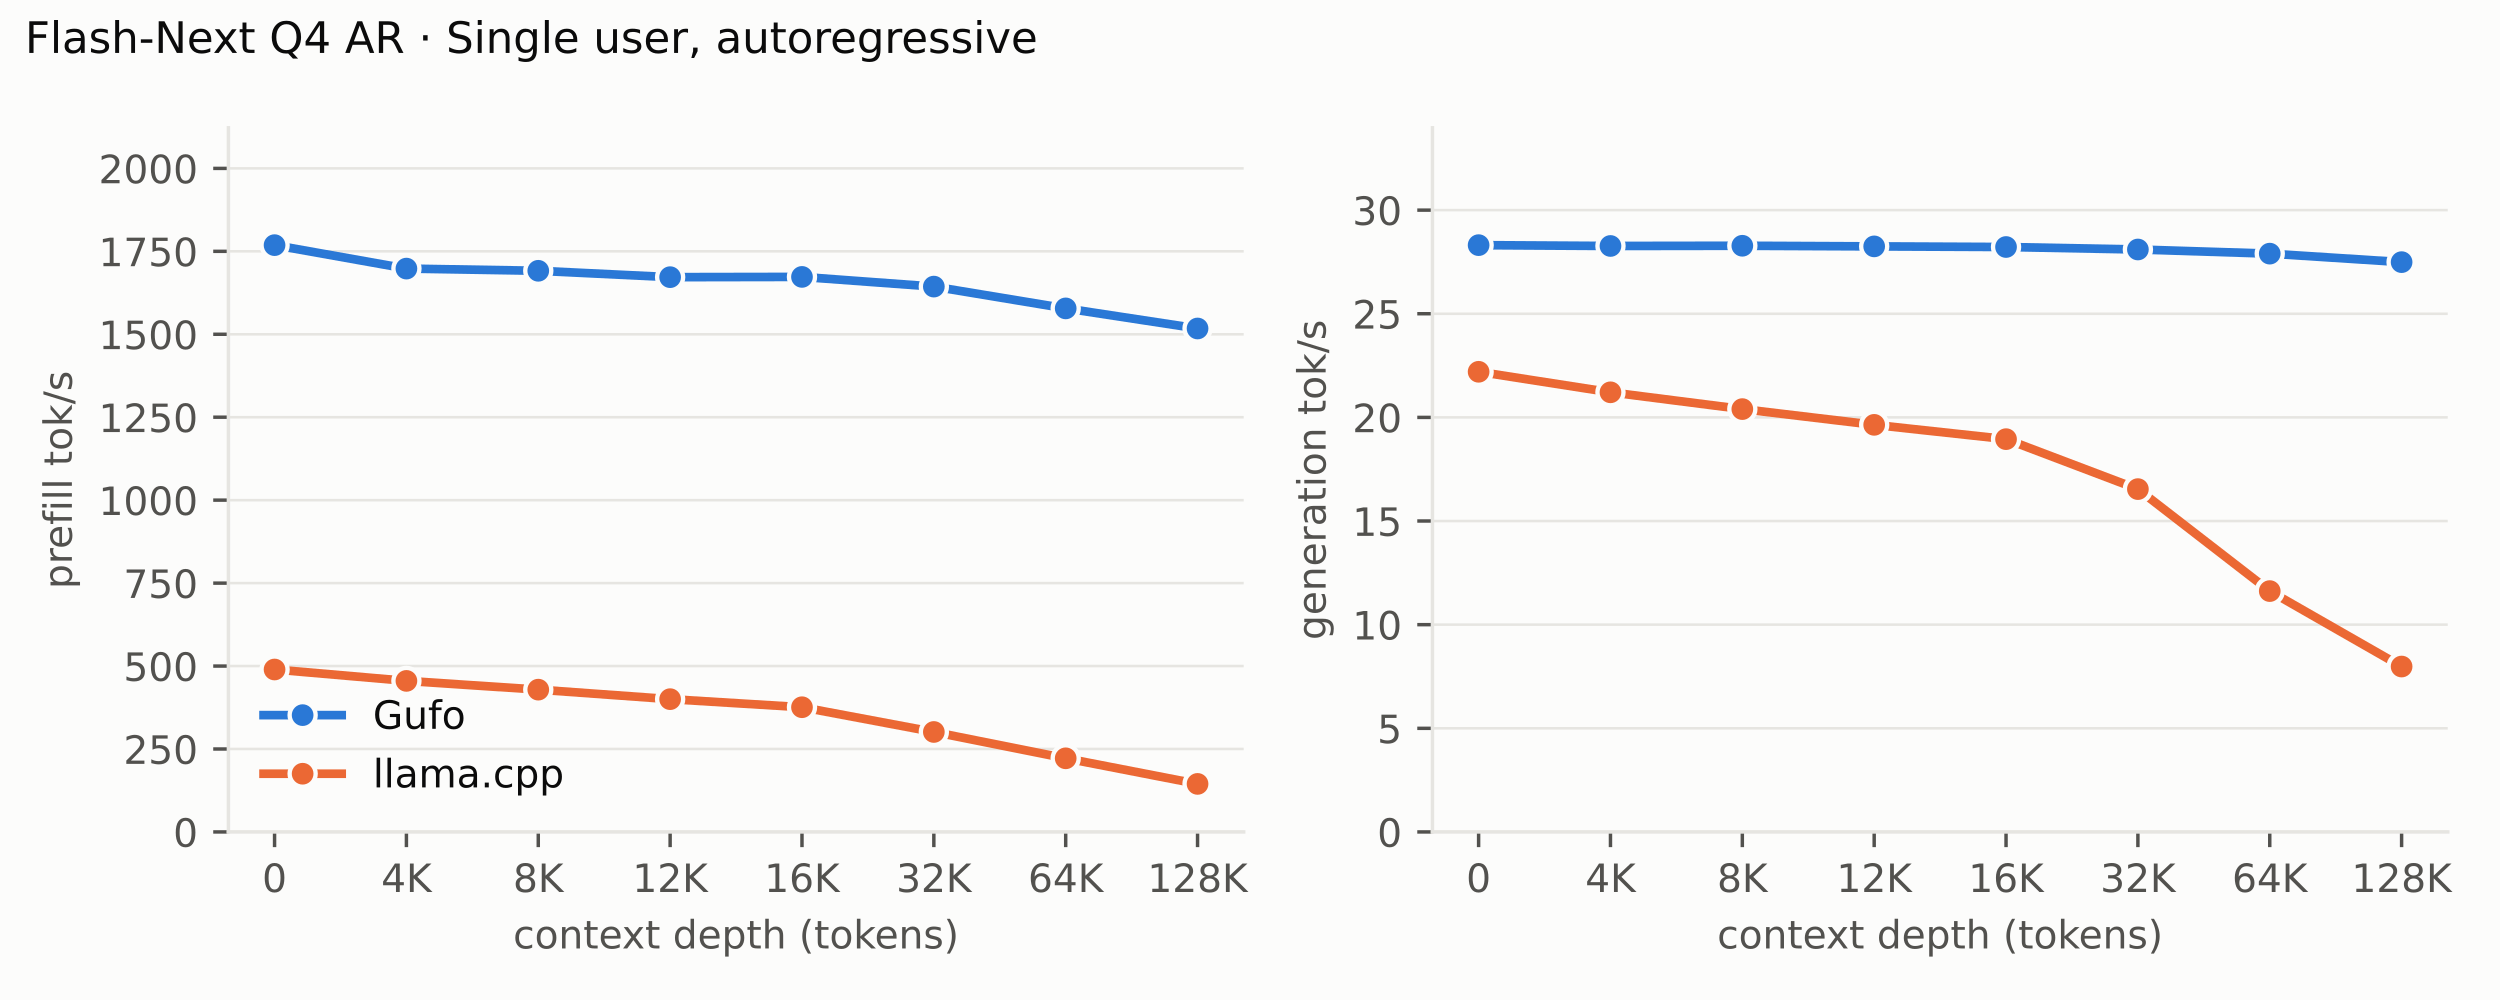
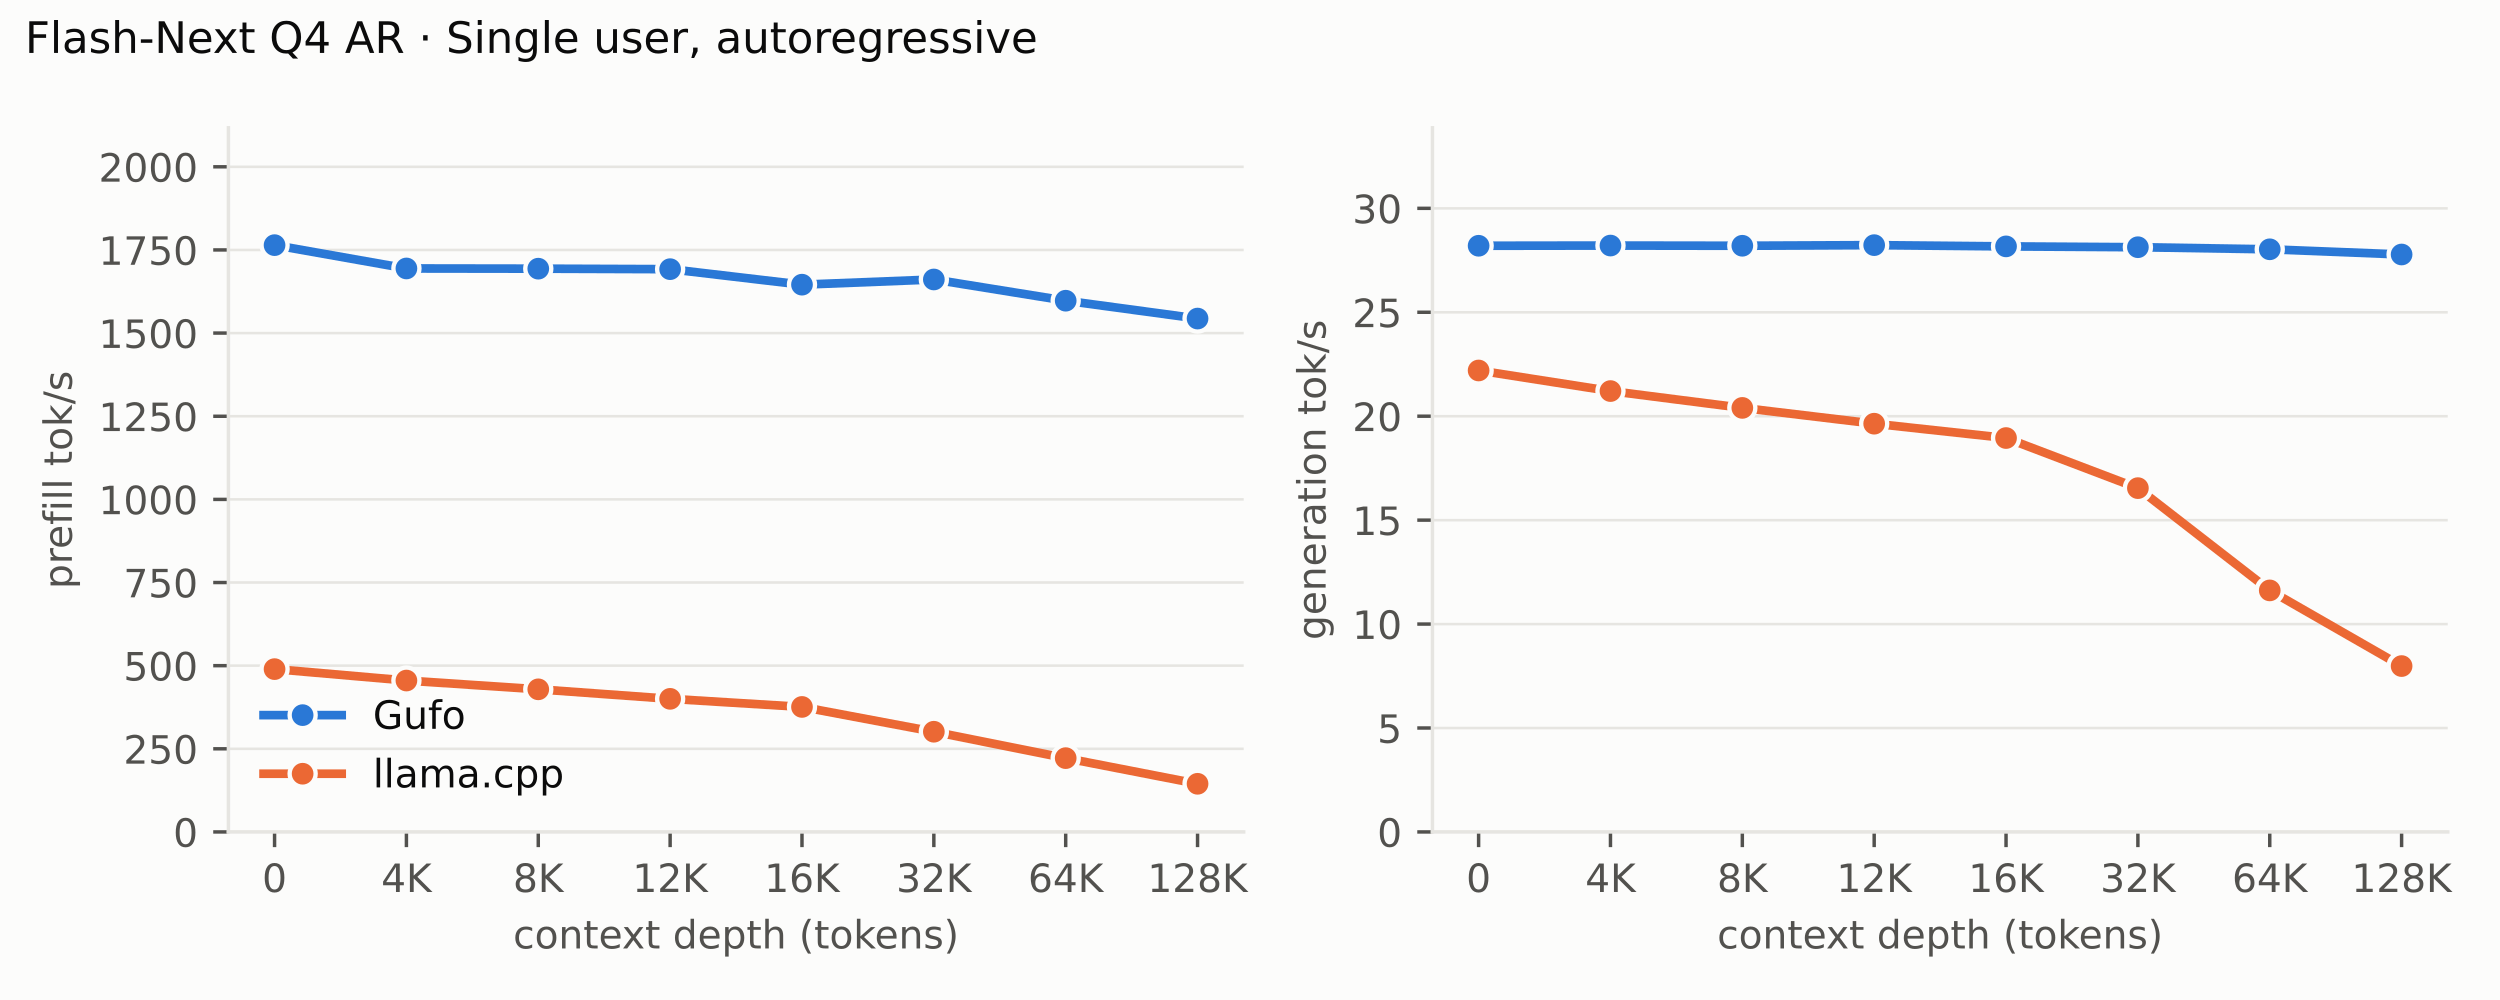
<svg xmlns="http://www.w3.org/2000/svg" xmlns:xlink="http://www.w3.org/1999/xlink" width="576pt" height="230.4pt" viewBox="0 0 576 230.4" version="1.1">
  <defs>
    <style type="text/css">*{stroke-linejoin: round; stroke-linecap: butt}</style>
  </defs>
  <g id="figure_1">
    <g id="patch_1">
      <path d="M 0 230.4 L 576 230.4 L 576 0 L 0 0 z " style="fill: #fcfcfb" />
    </g>
    <g id="axes_1">
      <g id="patch_2">
        <path d="M 52.626 191.679 L 286.549 191.679 L 286.549 29.441 L 52.626 29.441 z " style="fill: #fcfcfb" />
      </g>
      <g id="matplotlib.axis_1">
        <g id="xtick_1">
          <g id="line2d_1">
            <defs>
              <path id="m1ebf051f68" d="M 0 0 L 0 3.5 " style="stroke: #52514e; stroke-width: 0.8" />
            </defs>
            <g>
              <use xlink:href="#m1ebf051f68" x="63.259" y="191.679" style="fill: #52514e; stroke: #52514e; stroke-width: 0.8" />
            </g>
          </g>
          <g id="text_1">
            <text style="font-size: 9px; font-family: 'DejaVu Sans', 'Bitstream Vera Sans', 'Computer Modern Sans Serif', 'Lucida Grande', 'Verdana', 'Geneva', 'Lucid', 'Arial', 'Helvetica', 'Avant Garde', sans-serif; text-anchor: middle; fill: #52514e" x="63.259" y="205.517" transform="rotate(-0 63.25858 205.5172)">0</text>
          </g>
        </g>
        <g id="xtick_2">
          <g id="line2d_2">
            <g>
              <use xlink:href="#m1ebf051f68" x="93.638" y="191.679" style="fill: #52514e; stroke: #52514e; stroke-width: 0.8" />
            </g>
          </g>
          <g id="text_2">
            <text style="font-size: 9px; font-family: 'DejaVu Sans', 'Bitstream Vera Sans', 'Computer Modern Sans Serif', 'Lucida Grande', 'Verdana', 'Geneva', 'Lucid', 'Arial', 'Helvetica', 'Avant Garde', sans-serif; text-anchor: middle; fill: #52514e" x="93.638" y="205.517" transform="rotate(-0 93.63823 205.5172)">4K</text>
          </g>
        </g>
        <g id="xtick_3">
          <g id="line2d_3">
            <g>
              <use xlink:href="#m1ebf051f68" x="124.018" y="191.679" style="fill: #52514e; stroke: #52514e; stroke-width: 0.8" />
            </g>
          </g>
          <g id="text_3">
            <text style="font-size: 9px; font-family: 'DejaVu Sans', 'Bitstream Vera Sans', 'Computer Modern Sans Serif', 'Lucida Grande', 'Verdana', 'Geneva', 'Lucid', 'Arial', 'Helvetica', 'Avant Garde', sans-serif; text-anchor: middle; fill: #52514e" x="124.018" y="205.517" transform="rotate(-0 124.0179 205.5172)">8K</text>
          </g>
        </g>
        <g id="xtick_4">
          <g id="line2d_4">
            <g>
              <use xlink:href="#m1ebf051f68" x="154.398" y="191.679" style="fill: #52514e; stroke: #52514e; stroke-width: 0.8" />
            </g>
          </g>
          <g id="text_4">
            <text style="font-size: 9px; font-family: 'DejaVu Sans', 'Bitstream Vera Sans', 'Computer Modern Sans Serif', 'Lucida Grande', 'Verdana', 'Geneva', 'Lucid', 'Arial', 'Helvetica', 'Avant Garde', sans-serif; text-anchor: middle; fill: #52514e" x="154.398" y="205.517" transform="rotate(-0 154.3975 205.5172)">12K</text>
          </g>
        </g>
        <g id="xtick_5">
          <g id="line2d_5">
            <g>
              <use xlink:href="#m1ebf051f68" x="184.777" y="191.679" style="fill: #52514e; stroke: #52514e; stroke-width: 0.8" />
            </g>
          </g>
          <g id="text_5">
            <text style="font-size: 9px; font-family: 'DejaVu Sans', 'Bitstream Vera Sans', 'Computer Modern Sans Serif', 'Lucida Grande', 'Verdana', 'Geneva', 'Lucid', 'Arial', 'Helvetica', 'Avant Garde', sans-serif; text-anchor: middle; fill: #52514e" x="184.777" y="205.517" transform="rotate(-0 184.7772 205.5172)">16K</text>
          </g>
        </g>
        <g id="xtick_6">
          <g id="line2d_6">
            <g>
              <use xlink:href="#m1ebf051f68" x="215.157" y="191.679" style="fill: #52514e; stroke: #52514e; stroke-width: 0.8" />
            </g>
          </g>
          <g id="text_6">
            <text style="font-size: 9px; font-family: 'DejaVu Sans', 'Bitstream Vera Sans', 'Computer Modern Sans Serif', 'Lucida Grande', 'Verdana', 'Geneva', 'Lucid', 'Arial', 'Helvetica', 'Avant Garde', sans-serif; text-anchor: middle; fill: #52514e" x="215.157" y="205.517" transform="rotate(-0 215.1568 205.5172)">32K</text>
          </g>
        </g>
        <g id="xtick_7">
          <g id="line2d_7">
            <g>
              <use xlink:href="#m1ebf051f68" x="245.536" y="191.679" style="fill: #52514e; stroke: #52514e; stroke-width: 0.8" />
            </g>
          </g>
          <g id="text_7">
            <text style="font-size: 9px; font-family: 'DejaVu Sans', 'Bitstream Vera Sans', 'Computer Modern Sans Serif', 'Lucida Grande', 'Verdana', 'Geneva', 'Lucid', 'Arial', 'Helvetica', 'Avant Garde', sans-serif; text-anchor: middle; fill: #52514e" x="245.536" y="205.517" transform="rotate(-0 245.5365 205.5172)">64K</text>
          </g>
        </g>
        <g id="xtick_8">
          <g id="line2d_8">
            <g>
              <use xlink:href="#m1ebf051f68" x="275.916" y="191.679" style="fill: #52514e; stroke: #52514e; stroke-width: 0.8" />
            </g>
          </g>
          <g id="text_8">
            <text style="font-size: 9px; font-family: 'DejaVu Sans', 'Bitstream Vera Sans', 'Computer Modern Sans Serif', 'Lucida Grande', 'Verdana', 'Geneva', 'Lucid', 'Arial', 'Helvetica', 'Avant Garde', sans-serif; text-anchor: middle; fill: #52514e" x="275.916" y="205.517" transform="rotate(-0 275.9161 205.5172)">128K</text>
          </g>
        </g>
        <g id="text_9">
          <text style="font-size: 9px; font-family: 'DejaVu Sans', 'Bitstream Vera Sans', 'Computer Modern Sans Serif', 'Lucida Grande', 'Verdana', 'Geneva', 'Lucid', 'Arial', 'Helvetica', 'Avant Garde', sans-serif; text-anchor: middle; fill: #52514e" x="169.587" y="218.518" transform="rotate(-0 169.5874 218.5179)">context depth (tokens)</text>
        </g>
      </g>
      <g id="matplotlib.axis_2">
        <g id="ytick_1">
          <g id="line2d_9">
            <path d="M 52.626 191.679 L 286.549 191.679 " clip-path="url(#p1245cb9a4b)" style="fill: none; stroke: #e6e5e1; stroke-width: 0.6; stroke-linecap: square" />
          </g>
          <g id="line2d_10">
            <defs>
              <path id="m680e5b1e24" d="M 0 0 L -3.5 0 " style="stroke: #52514e; stroke-width: 0.8" />
            </defs>
            <g>
              <use xlink:href="#m680e5b1e24" x="52.626" y="191.679" style="fill: #52514e; stroke: #52514e; stroke-width: 0.8" />
            </g>
          </g>
          <g id="text_10">
            <text style="font-size: 9px; font-family: 'DejaVu Sans', 'Bitstream Vera Sans', 'Computer Modern Sans Serif', 'Lucida Grande', 'Verdana', 'Geneva', 'Lucid', 'Arial', 'Helvetica', 'Avant Garde', sans-serif; text-anchor: end; fill: #52514e" x="45.626" y="195.098" transform="rotate(-0 45.6257 195.0982)">0</text>
          </g>
        </g>
        <g id="ytick_2">
          <g id="line2d_11">
-             <path d="M 52.626 172.569 L 286.549 172.569 " clip-path="url(#p1245cb9a4b)" style="fill: none; stroke: #e6e5e1; stroke-width: 0.6; stroke-linecap: square" />
+             <path d="M 52.626 172.524 L 286.549 172.524 " clip-path="url(#p1245cb9a4b)" style="fill: none; stroke: #e6e5e1; stroke-width: 0.6; stroke-linecap: square" />
          </g>
          <g id="line2d_12">
            <g>
-               <use xlink:href="#m680e5b1e24" x="52.626" y="172.569" style="fill: #52514e; stroke: #52514e; stroke-width: 0.8" />
+               <use xlink:href="#m680e5b1e24" x="52.626" y="172.524" style="fill: #52514e; stroke: #52514e; stroke-width: 0.8" />
            </g>
          </g>
          <g id="text_11">
-             <text style="font-size: 9px; font-family: 'DejaVu Sans', 'Bitstream Vera Sans', 'Computer Modern Sans Serif', 'Lucida Grande', 'Verdana', 'Geneva', 'Lucid', 'Arial', 'Helvetica', 'Avant Garde', sans-serif; text-anchor: end; fill: #52514e" x="45.626" y="175.988" transform="rotate(-0 45.6257 175.9879)">250</text>
+             <text style="font-size: 9px; font-family: 'DejaVu Sans', 'Bitstream Vera Sans', 'Computer Modern Sans Serif', 'Lucida Grande', 'Verdana', 'Geneva', 'Lucid', 'Arial', 'Helvetica', 'Avant Garde', sans-serif; text-anchor: end; fill: #52514e" x="45.626" y="175.943" transform="rotate(-0 45.6257 175.9426)">250</text>
          </g>
        </g>
        <g id="ytick_3">
          <g id="line2d_13">
-             <path d="M 52.626 153.459 L 286.549 153.459 " clip-path="url(#p1245cb9a4b)" style="fill: none; stroke: #e6e5e1; stroke-width: 0.6; stroke-linecap: square" />
+             <path d="M 52.626 153.368 L 286.549 153.368 " clip-path="url(#p1245cb9a4b)" style="fill: none; stroke: #e6e5e1; stroke-width: 0.6; stroke-linecap: square" />
          </g>
          <g id="line2d_14">
            <g>
-               <use xlink:href="#m680e5b1e24" x="52.626" y="153.459" style="fill: #52514e; stroke: #52514e; stroke-width: 0.8" />
+               <use xlink:href="#m680e5b1e24" x="52.626" y="153.368" style="fill: #52514e; stroke: #52514e; stroke-width: 0.8" />
            </g>
          </g>
          <g id="text_12">
-             <text style="font-size: 9px; font-family: 'DejaVu Sans', 'Bitstream Vera Sans', 'Computer Modern Sans Serif', 'Lucida Grande', 'Verdana', 'Geneva', 'Lucid', 'Arial', 'Helvetica', 'Avant Garde', sans-serif; text-anchor: end; fill: #52514e" x="45.626" y="156.878" transform="rotate(-0 45.6257 156.8776)">500</text>
+             <text style="font-size: 9px; font-family: 'DejaVu Sans', 'Bitstream Vera Sans', 'Computer Modern Sans Serif', 'Lucida Grande', 'Verdana', 'Geneva', 'Lucid', 'Arial', 'Helvetica', 'Avant Garde', sans-serif; text-anchor: end; fill: #52514e" x="45.626" y="156.787" transform="rotate(-0 45.6257 156.787)">500</text>
          </g>
        </g>
        <g id="ytick_4">
          <g id="line2d_15">
-             <path d="M 52.626 134.348 L 286.549 134.348 " clip-path="url(#p1245cb9a4b)" style="fill: none; stroke: #e6e5e1; stroke-width: 0.6; stroke-linecap: square" />
+             <path d="M 52.626 134.212 L 286.549 134.212 " clip-path="url(#p1245cb9a4b)" style="fill: none; stroke: #e6e5e1; stroke-width: 0.6; stroke-linecap: square" />
          </g>
          <g id="line2d_16">
            <g>
-               <use xlink:href="#m680e5b1e24" x="52.626" y="134.348" style="fill: #52514e; stroke: #52514e; stroke-width: 0.8" />
+               <use xlink:href="#m680e5b1e24" x="52.626" y="134.212" style="fill: #52514e; stroke: #52514e; stroke-width: 0.8" />
            </g>
          </g>
          <g id="text_13">
-             <text style="font-size: 9px; font-family: 'DejaVu Sans', 'Bitstream Vera Sans', 'Computer Modern Sans Serif', 'Lucida Grande', 'Verdana', 'Geneva', 'Lucid', 'Arial', 'Helvetica', 'Avant Garde', sans-serif; text-anchor: end; fill: #52514e" x="45.626" y="137.767" transform="rotate(-0 45.6257 137.7672)">750</text>
+             <text style="font-size: 9px; font-family: 'DejaVu Sans', 'Bitstream Vera Sans', 'Computer Modern Sans Serif', 'Lucida Grande', 'Verdana', 'Geneva', 'Lucid', 'Arial', 'Helvetica', 'Avant Garde', sans-serif; text-anchor: end; fill: #52514e" x="45.626" y="137.631" transform="rotate(-0 45.6257 137.6314)">750</text>
          </g>
        </g>
        <g id="ytick_5">
          <g id="line2d_17">
-             <path d="M 52.626 115.238 L 286.549 115.238 " clip-path="url(#p1245cb9a4b)" style="fill: none; stroke: #e6e5e1; stroke-width: 0.6; stroke-linecap: square" />
+             <path d="M 52.626 115.057 L 286.549 115.057 " clip-path="url(#p1245cb9a4b)" style="fill: none; stroke: #e6e5e1; stroke-width: 0.6; stroke-linecap: square" />
          </g>
          <g id="line2d_18">
            <g>
-               <use xlink:href="#m680e5b1e24" x="52.626" y="115.238" style="fill: #52514e; stroke: #52514e; stroke-width: 0.8" />
+               <use xlink:href="#m680e5b1e24" x="52.626" y="115.057" style="fill: #52514e; stroke: #52514e; stroke-width: 0.8" />
            </g>
          </g>
          <g id="text_14">
-             <text style="font-size: 9px; font-family: 'DejaVu Sans', 'Bitstream Vera Sans', 'Computer Modern Sans Serif', 'Lucida Grande', 'Verdana', 'Geneva', 'Lucid', 'Arial', 'Helvetica', 'Avant Garde', sans-serif; text-anchor: end; fill: #52514e" x="45.626" y="118.657" transform="rotate(-0 45.6257 118.6569)">1000</text>
+             <text style="font-size: 9px; font-family: 'DejaVu Sans', 'Bitstream Vera Sans', 'Computer Modern Sans Serif', 'Lucida Grande', 'Verdana', 'Geneva', 'Lucid', 'Arial', 'Helvetica', 'Avant Garde', sans-serif; text-anchor: end; fill: #52514e" x="45.626" y="118.476" transform="rotate(-0 45.6257 118.4758)">1000</text>
          </g>
        </g>
        <g id="ytick_6">
          <g id="line2d_19">
-             <path d="M 52.626 96.128 L 286.549 96.128 " clip-path="url(#p1245cb9a4b)" style="fill: none; stroke: #e6e5e1; stroke-width: 0.6; stroke-linecap: square" />
+             <path d="M 52.626 95.901 L 286.549 95.901 " clip-path="url(#p1245cb9a4b)" style="fill: none; stroke: #e6e5e1; stroke-width: 0.6; stroke-linecap: square" />
          </g>
          <g id="line2d_20">
            <g>
-               <use xlink:href="#m680e5b1e24" x="52.626" y="96.128" style="fill: #52514e; stroke: #52514e; stroke-width: 0.8" />
+               <use xlink:href="#m680e5b1e24" x="52.626" y="95.901" style="fill: #52514e; stroke: #52514e; stroke-width: 0.8" />
            </g>
          </g>
          <g id="text_15">
-             <text style="font-size: 9px; font-family: 'DejaVu Sans', 'Bitstream Vera Sans', 'Computer Modern Sans Serif', 'Lucida Grande', 'Verdana', 'Geneva', 'Lucid', 'Arial', 'Helvetica', 'Avant Garde', sans-serif; text-anchor: end; fill: #52514e" x="45.626" y="99.547" transform="rotate(-0 45.6257 99.54655)">1250</text>
+             <text style="font-size: 9px; font-family: 'DejaVu Sans', 'Bitstream Vera Sans', 'Computer Modern Sans Serif', 'Lucida Grande', 'Verdana', 'Geneva', 'Lucid', 'Arial', 'Helvetica', 'Avant Garde', sans-serif; text-anchor: end; fill: #52514e" x="45.626" y="99.32" transform="rotate(-0 45.6257 99.32019)">1250</text>
          </g>
        </g>
        <g id="ytick_7">
          <g id="line2d_21">
-             <path d="M 52.626 77.017 L 286.549 77.017 " clip-path="url(#p1245cb9a4b)" style="fill: none; stroke: #e6e5e1; stroke-width: 0.6; stroke-linecap: square" />
+             <path d="M 52.626 76.746 L 286.549 76.746 " clip-path="url(#p1245cb9a4b)" style="fill: none; stroke: #e6e5e1; stroke-width: 0.6; stroke-linecap: square" />
          </g>
          <g id="line2d_22">
            <g>
-               <use xlink:href="#m680e5b1e24" x="52.626" y="77.017" style="fill: #52514e; stroke: #52514e; stroke-width: 0.8" />
+               <use xlink:href="#m680e5b1e24" x="52.626" y="76.746" style="fill: #52514e; stroke: #52514e; stroke-width: 0.8" />
            </g>
          </g>
          <g id="text_16">
-             <text style="font-size: 9px; font-family: 'DejaVu Sans', 'Bitstream Vera Sans', 'Computer Modern Sans Serif', 'Lucida Grande', 'Verdana', 'Geneva', 'Lucid', 'Arial', 'Helvetica', 'Avant Garde', sans-serif; text-anchor: end; fill: #52514e" x="45.626" y="80.436" transform="rotate(-0 45.6257 80.43621)">1500</text>
+             <text style="font-size: 9px; font-family: 'DejaVu Sans', 'Bitstream Vera Sans', 'Computer Modern Sans Serif', 'Lucida Grande', 'Verdana', 'Geneva', 'Lucid', 'Arial', 'Helvetica', 'Avant Garde', sans-serif; text-anchor: end; fill: #52514e" x="45.626" y="80.165" transform="rotate(-0 45.6257 80.16458)">1500</text>
          </g>
        </g>
        <g id="ytick_8">
          <g id="line2d_23">
-             <path d="M 52.626 57.907 L 286.549 57.907 " clip-path="url(#p1245cb9a4b)" style="fill: none; stroke: #e6e5e1; stroke-width: 0.6; stroke-linecap: square" />
+             <path d="M 52.626 57.59 L 286.549 57.59 " clip-path="url(#p1245cb9a4b)" style="fill: none; stroke: #e6e5e1; stroke-width: 0.6; stroke-linecap: square" />
          </g>
          <g id="line2d_24">
            <g>
-               <use xlink:href="#m680e5b1e24" x="52.626" y="57.907" style="fill: #52514e; stroke: #52514e; stroke-width: 0.8" />
+               <use xlink:href="#m680e5b1e24" x="52.626" y="57.59" style="fill: #52514e; stroke: #52514e; stroke-width: 0.8" />
            </g>
          </g>
          <g id="text_17">
-             <text style="font-size: 9px; font-family: 'DejaVu Sans', 'Bitstream Vera Sans', 'Computer Modern Sans Serif', 'Lucida Grande', 'Verdana', 'Geneva', 'Lucid', 'Arial', 'Helvetica', 'Avant Garde', sans-serif; text-anchor: end; fill: #52514e" x="45.626" y="61.326" transform="rotate(-0 45.6257 61.32588)">1750</text>
+             <text style="font-size: 9px; font-family: 'DejaVu Sans', 'Bitstream Vera Sans', 'Computer Modern Sans Serif', 'Lucida Grande', 'Verdana', 'Geneva', 'Lucid', 'Arial', 'Helvetica', 'Avant Garde', sans-serif; text-anchor: end; fill: #52514e" x="45.626" y="61.009" transform="rotate(-0 45.6257 61.00897)">1750</text>
          </g>
        </g>
        <g id="ytick_9">
          <g id="line2d_25">
-             <path d="M 52.626 38.797 L 286.549 38.797 " clip-path="url(#p1245cb9a4b)" style="fill: none; stroke: #e6e5e1; stroke-width: 0.6; stroke-linecap: square" />
+             <path d="M 52.626 38.434 L 286.549 38.434 " clip-path="url(#p1245cb9a4b)" style="fill: none; stroke: #e6e5e1; stroke-width: 0.6; stroke-linecap: square" />
          </g>
          <g id="line2d_26">
            <g>
-               <use xlink:href="#m680e5b1e24" x="52.626" y="38.797" style="fill: #52514e; stroke: #52514e; stroke-width: 0.8" />
+               <use xlink:href="#m680e5b1e24" x="52.626" y="38.434" style="fill: #52514e; stroke: #52514e; stroke-width: 0.8" />
            </g>
          </g>
          <g id="text_18">
-             <text style="font-size: 9px; font-family: 'DejaVu Sans', 'Bitstream Vera Sans', 'Computer Modern Sans Serif', 'Lucida Grande', 'Verdana', 'Geneva', 'Lucid', 'Arial', 'Helvetica', 'Avant Garde', sans-serif; text-anchor: end; fill: #52514e" x="45.626" y="42.216" transform="rotate(-0 45.6257 42.21554)">2000</text>
+             <text style="font-size: 9px; font-family: 'DejaVu Sans', 'Bitstream Vera Sans', 'Computer Modern Sans Serif', 'Lucida Grande', 'Verdana', 'Geneva', 'Lucid', 'Arial', 'Helvetica', 'Avant Garde', sans-serif; text-anchor: end; fill: #52514e" x="45.626" y="41.853" transform="rotate(-0 45.6257 41.85336)">2000</text>
          </g>
        </g>
        <g id="text_19">
          <text style="font-size: 9px; font-family: 'DejaVu Sans', 'Bitstream Vera Sans', 'Computer Modern Sans Serif', 'Lucida Grande', 'Verdana', 'Geneva', 'Lucid', 'Arial', 'Helvetica', 'Avant Garde', sans-serif; text-anchor: middle; fill: #52514e" x="16.559" y="110.56" transform="rotate(-90 16.55859 110.56)">prefill tok/s</text>
        </g>
      </g>
      <g id="line2d_27">
-         <path d="M 63.259 56.481 L 93.638 61.885 L 124.018 62.39 L 154.398 63.859 L 184.777 63.799 L 215.157 66.032 L 245.536 71.056 L 275.916 75.684 " clip-path="url(#p1245cb9a4b)" style="fill: none; stroke: #2a78d6; stroke-width: 2; stroke-linecap: square" />
+         <path d="M 63.259 56.481 L 93.638 61.853 L 124.018 61.903 L 154.398 62.016 L 184.777 65.589 L 215.157 64.391 L 245.536 69.283 L 275.916 73.397 " clip-path="url(#p1245cb9a4b)" style="fill: none; stroke: #2a78d6; stroke-width: 2; stroke-linecap: square" />
        <defs>
          <path id="m91930ba968" d="M 0 3 C 0.796 3 1.559 2.684 2.121 2.121 C 2.684 1.559 3 0.796 3 0 C 3 -0.796 2.684 -1.559 2.121 -2.121 C 1.559 -2.684 0.796 -3 0 -3 C -0.796 -3 -1.559 -2.684 -2.121 -2.121 C -2.684 -1.559 -3 -0.796 -3 0 C -3 0.796 -2.684 1.559 -2.121 2.121 C -1.559 2.684 -0.796 3 0 3 z " style="stroke: #fcfcfb" />
        </defs>
        <g clip-path="url(#p1245cb9a4b)">
          <use xlink:href="#m91930ba968" x="63.259" y="56.481" style="fill: #2a78d6; stroke: #fcfcfb" />
-           <use xlink:href="#m91930ba968" x="93.638" y="61.885" style="fill: #2a78d6; stroke: #fcfcfb" />
-           <use xlink:href="#m91930ba968" x="124.018" y="62.39" style="fill: #2a78d6; stroke: #fcfcfb" />
-           <use xlink:href="#m91930ba968" x="154.398" y="63.859" style="fill: #2a78d6; stroke: #fcfcfb" />
-           <use xlink:href="#m91930ba968" x="184.777" y="63.799" style="fill: #2a78d6; stroke: #fcfcfb" />
-           <use xlink:href="#m91930ba968" x="215.157" y="66.032" style="fill: #2a78d6; stroke: #fcfcfb" />
-           <use xlink:href="#m91930ba968" x="245.536" y="71.056" style="fill: #2a78d6; stroke: #fcfcfb" />
-           <use xlink:href="#m91930ba968" x="275.916" y="75.684" style="fill: #2a78d6; stroke: #fcfcfb" />
+           <use xlink:href="#m91930ba968" x="93.638" y="61.853" style="fill: #2a78d6; stroke: #fcfcfb" />
+           <use xlink:href="#m91930ba968" x="124.018" y="61.903" style="fill: #2a78d6; stroke: #fcfcfb" />
+           <use xlink:href="#m91930ba968" x="154.398" y="62.016" style="fill: #2a78d6; stroke: #fcfcfb" />
+           <use xlink:href="#m91930ba968" x="184.777" y="65.589" style="fill: #2a78d6; stroke: #fcfcfb" />
+           <use xlink:href="#m91930ba968" x="215.157" y="64.391" style="fill: #2a78d6; stroke: #fcfcfb" />
+           <use xlink:href="#m91930ba968" x="245.536" y="69.283" style="fill: #2a78d6; stroke: #fcfcfb" />
+           <use xlink:href="#m91930ba968" x="275.916" y="73.397" style="fill: #2a78d6; stroke: #fcfcfb" />
        </g>
      </g>
      <g id="line2d_28">
-         <path d="M 63.259 154.254 L 93.638 156.88 L 124.018 158.897 L 154.398 161.087 L 184.777 162.946 L 215.157 168.647 L 245.536 174.714 L 275.916 180.612 " clip-path="url(#p1245cb9a4b)" style="fill: none; stroke: #eb6834; stroke-width: 2; stroke-linecap: square" />
+         <path d="M 63.259 154.166 L 93.638 156.798 L 124.018 158.82 L 154.398 161.014 L 184.777 162.878 L 215.157 168.592 L 245.536 174.674 L 275.916 180.586 " clip-path="url(#p1245cb9a4b)" style="fill: none; stroke: #eb6834; stroke-width: 2; stroke-linecap: square" />
        <defs>
          <path id="ma0614988b8" d="M 0 3 C 0.796 3 1.559 2.684 2.121 2.121 C 2.684 1.559 3 0.796 3 0 C 3 -0.796 2.684 -1.559 2.121 -2.121 C 1.559 -2.684 0.796 -3 0 -3 C -0.796 -3 -1.559 -2.684 -2.121 -2.121 C -2.684 -1.559 -3 -0.796 -3 0 C -3 0.796 -2.684 1.559 -2.121 2.121 C -1.559 2.684 -0.796 3 0 3 z " style="stroke: #fcfcfb" />
        </defs>
        <g clip-path="url(#p1245cb9a4b)">
-           <use xlink:href="#ma0614988b8" x="63.259" y="154.254" style="fill: #eb6834; stroke: #fcfcfb" />
-           <use xlink:href="#ma0614988b8" x="93.638" y="156.88" style="fill: #eb6834; stroke: #fcfcfb" />
-           <use xlink:href="#ma0614988b8" x="124.018" y="158.897" style="fill: #eb6834; stroke: #fcfcfb" />
-           <use xlink:href="#ma0614988b8" x="154.398" y="161.087" style="fill: #eb6834; stroke: #fcfcfb" />
-           <use xlink:href="#ma0614988b8" x="184.777" y="162.946" style="fill: #eb6834; stroke: #fcfcfb" />
-           <use xlink:href="#ma0614988b8" x="215.157" y="168.647" style="fill: #eb6834; stroke: #fcfcfb" />
-           <use xlink:href="#ma0614988b8" x="245.536" y="174.714" style="fill: #eb6834; stroke: #fcfcfb" />
-           <use xlink:href="#ma0614988b8" x="275.916" y="180.612" style="fill: #eb6834; stroke: #fcfcfb" />
+           <use xlink:href="#ma0614988b8" x="63.259" y="154.166" style="fill: #eb6834; stroke: #fcfcfb" />
+           <use xlink:href="#ma0614988b8" x="93.638" y="156.798" style="fill: #eb6834; stroke: #fcfcfb" />
+           <use xlink:href="#ma0614988b8" x="124.018" y="158.82" style="fill: #eb6834; stroke: #fcfcfb" />
+           <use xlink:href="#ma0614988b8" x="154.398" y="161.014" style="fill: #eb6834; stroke: #fcfcfb" />
+           <use xlink:href="#ma0614988b8" x="184.777" y="162.878" style="fill: #eb6834; stroke: #fcfcfb" />
+           <use xlink:href="#ma0614988b8" x="215.157" y="168.592" style="fill: #eb6834; stroke: #fcfcfb" />
+           <use xlink:href="#ma0614988b8" x="245.536" y="174.674" style="fill: #eb6834; stroke: #fcfcfb" />
+           <use xlink:href="#ma0614988b8" x="275.916" y="180.586" style="fill: #eb6834; stroke: #fcfcfb" />
        </g>
      </g>
      <g id="patch_3">
        <path d="M 52.626 191.679 L 52.626 29.441 " style="fill: none; stroke: #e6e5e1; stroke-width: 0.8; stroke-linejoin: miter; stroke-linecap: square" />
      </g>
      <g id="patch_4">
        <path d="M 52.626 191.679 L 286.549 191.679 " style="fill: none; stroke: #e6e5e1; stroke-width: 0.8; stroke-linejoin: miter; stroke-linecap: square" />
      </g>
      <g id="legend_1">
        <g id="line2d_29">
          <path d="M 60.726 164.766 L 69.726 164.766 L 78.726 164.766 " style="fill: none; stroke: #2a78d6; stroke-width: 2; stroke-linecap: square" />
          <g>
            <use xlink:href="#m91930ba968" x="69.726" y="164.766" style="fill: #2a78d6; stroke: #fcfcfb" />
          </g>
        </g>
        <g id="text_20">
          <text style="font-size: 9px; font-family: 'DejaVu Sans', 'Bitstream Vera Sans', 'Computer Modern Sans Serif', 'Lucida Grande', 'Verdana', 'Geneva', 'Lucid', 'Arial', 'Helvetica', 'Avant Garde', sans-serif; text-anchor: start; fill: #0b0b0b" x="85.926" y="167.916" transform="rotate(-0 85.9257 167.9165)">Gufo</text>
        </g>
        <g id="line2d_30">
          <path d="M 60.726 178.267 L 69.726 178.267 L 78.726 178.267 " style="fill: none; stroke: #eb6834; stroke-width: 2; stroke-linecap: square" />
          <g>
            <use xlink:href="#ma0614988b8" x="69.726" y="178.267" style="fill: #eb6834; stroke: #fcfcfb" />
          </g>
        </g>
        <g id="text_21">
          <text style="font-size: 9px; font-family: 'DejaVu Sans', 'Bitstream Vera Sans', 'Computer Modern Sans Serif', 'Lucida Grande', 'Verdana', 'Geneva', 'Lucid', 'Arial', 'Helvetica', 'Avant Garde', sans-serif; text-anchor: start; fill: #0b0b0b" x="85.926" y="181.417" transform="rotate(-0 85.9257 181.4172)">llama.cpp</text>
        </g>
      </g>
    </g>
    <g id="axes_2">
      <g id="patch_5">
        <path d="M 330.039 191.679 L 563.963 191.679 L 563.963 29.441 L 330.039 29.441 z " style="fill: #fcfcfb" />
      </g>
      <g id="matplotlib.axis_3">
        <g id="xtick_9">
          <g id="line2d_31">
            <g>
              <use xlink:href="#m1ebf051f68" x="340.672" y="191.679" style="fill: #52514e; stroke: #52514e; stroke-width: 0.8" />
            </g>
          </g>
          <g id="text_22">
            <text style="font-size: 9px; font-family: 'DejaVu Sans', 'Bitstream Vera Sans', 'Computer Modern Sans Serif', 'Lucida Grande', 'Verdana', 'Geneva', 'Lucid', 'Arial', 'Helvetica', 'Avant Garde', sans-serif; text-anchor: middle; fill: #52514e" x="340.672" y="205.517" transform="rotate(-0 340.6723 205.5172)">0</text>
          </g>
        </g>
        <g id="xtick_10">
          <g id="line2d_32">
            <g>
              <use xlink:href="#m1ebf051f68" x="371.052" y="191.679" style="fill: #52514e; stroke: #52514e; stroke-width: 0.8" />
            </g>
          </g>
          <g id="text_23">
            <text style="font-size: 9px; font-family: 'DejaVu Sans', 'Bitstream Vera Sans', 'Computer Modern Sans Serif', 'Lucida Grande', 'Verdana', 'Geneva', 'Lucid', 'Arial', 'Helvetica', 'Avant Garde', sans-serif; text-anchor: middle; fill: #52514e" x="371.052" y="205.517" transform="rotate(-0 371.052 205.5172)">4K</text>
          </g>
        </g>
        <g id="xtick_11">
          <g id="line2d_33">
            <g>
              <use xlink:href="#m1ebf051f68" x="401.432" y="191.679" style="fill: #52514e; stroke: #52514e; stroke-width: 0.8" />
            </g>
          </g>
          <g id="text_24">
            <text style="font-size: 9px; font-family: 'DejaVu Sans', 'Bitstream Vera Sans', 'Computer Modern Sans Serif', 'Lucida Grande', 'Verdana', 'Geneva', 'Lucid', 'Arial', 'Helvetica', 'Avant Garde', sans-serif; text-anchor: middle; fill: #52514e" x="401.432" y="205.517" transform="rotate(-0 401.4316 205.5172)">8K</text>
          </g>
        </g>
        <g id="xtick_12">
          <g id="line2d_34">
            <g>
              <use xlink:href="#m1ebf051f68" x="431.811" y="191.679" style="fill: #52514e; stroke: #52514e; stroke-width: 0.8" />
            </g>
          </g>
          <g id="text_25">
            <text style="font-size: 9px; font-family: 'DejaVu Sans', 'Bitstream Vera Sans', 'Computer Modern Sans Serif', 'Lucida Grande', 'Verdana', 'Geneva', 'Lucid', 'Arial', 'Helvetica', 'Avant Garde', sans-serif; text-anchor: middle; fill: #52514e" x="431.811" y="205.517" transform="rotate(-0 431.8113 205.5172)">12K</text>
          </g>
        </g>
        <g id="xtick_13">
          <g id="line2d_35">
            <g>
              <use xlink:href="#m1ebf051f68" x="462.191" y="191.679" style="fill: #52514e; stroke: #52514e; stroke-width: 0.8" />
            </g>
          </g>
          <g id="text_26">
            <text style="font-size: 9px; font-family: 'DejaVu Sans', 'Bitstream Vera Sans', 'Computer Modern Sans Serif', 'Lucida Grande', 'Verdana', 'Geneva', 'Lucid', 'Arial', 'Helvetica', 'Avant Garde', sans-serif; text-anchor: middle; fill: #52514e" x="462.191" y="205.517" transform="rotate(-0 462.1909 205.5172)">16K</text>
          </g>
        </g>
        <g id="xtick_14">
          <g id="line2d_36">
            <g>
              <use xlink:href="#m1ebf051f68" x="492.571" y="191.679" style="fill: #52514e; stroke: #52514e; stroke-width: 0.8" />
            </g>
          </g>
          <g id="text_27">
            <text style="font-size: 9px; font-family: 'DejaVu Sans', 'Bitstream Vera Sans', 'Computer Modern Sans Serif', 'Lucida Grande', 'Verdana', 'Geneva', 'Lucid', 'Arial', 'Helvetica', 'Avant Garde', sans-serif; text-anchor: middle; fill: #52514e" x="492.571" y="205.517" transform="rotate(-0 492.5706 205.5172)">32K</text>
          </g>
        </g>
        <g id="xtick_15">
          <g id="line2d_37">
            <g>
              <use xlink:href="#m1ebf051f68" x="522.95" y="191.679" style="fill: #52514e; stroke: #52514e; stroke-width: 0.8" />
            </g>
          </g>
          <g id="text_28">
            <text style="font-size: 9px; font-family: 'DejaVu Sans', 'Bitstream Vera Sans', 'Computer Modern Sans Serif', 'Lucida Grande', 'Verdana', 'Geneva', 'Lucid', 'Arial', 'Helvetica', 'Avant Garde', sans-serif; text-anchor: middle; fill: #52514e" x="522.95" y="205.517" transform="rotate(-0 522.9502 205.5172)">64K</text>
          </g>
        </g>
        <g id="xtick_16">
          <g id="line2d_38">
            <g>
              <use xlink:href="#m1ebf051f68" x="553.33" y="191.679" style="fill: #52514e; stroke: #52514e; stroke-width: 0.8" />
            </g>
          </g>
          <g id="text_29">
            <text style="font-size: 9px; font-family: 'DejaVu Sans', 'Bitstream Vera Sans', 'Computer Modern Sans Serif', 'Lucida Grande', 'Verdana', 'Geneva', 'Lucid', 'Arial', 'Helvetica', 'Avant Garde', sans-serif; text-anchor: middle; fill: #52514e" x="553.33" y="205.517" transform="rotate(-0 553.3299 205.5172)">128K</text>
          </g>
        </g>
        <g id="text_30">
          <text style="font-size: 9px; font-family: 'DejaVu Sans', 'Bitstream Vera Sans', 'Computer Modern Sans Serif', 'Lucida Grande', 'Verdana', 'Geneva', 'Lucid', 'Arial', 'Helvetica', 'Avant Garde', sans-serif; text-anchor: middle; fill: #52514e" x="447.001" y="218.518" transform="rotate(-0 447.0011 218.5179)">context depth (tokens)</text>
        </g>
      </g>
      <g id="matplotlib.axis_4">
        <g id="ytick_10">
          <g id="line2d_39">
            <path d="M 330.039 191.679 L 563.963 191.679 " clip-path="url(#pfcade36f7c)" style="fill: none; stroke: #e6e5e1; stroke-width: 0.6; stroke-linecap: square" />
          </g>
          <g id="line2d_40">
            <g>
              <use xlink:href="#m680e5b1e24" x="330.039" y="191.679" style="fill: #52514e; stroke: #52514e; stroke-width: 0.8" />
            </g>
          </g>
          <g id="text_31">
            <text style="font-size: 9px; font-family: 'DejaVu Sans', 'Bitstream Vera Sans', 'Computer Modern Sans Serif', 'Lucida Grande', 'Verdana', 'Geneva', 'Lucid', 'Arial', 'Helvetica', 'Avant Garde', sans-serif; text-anchor: end; fill: #52514e" x="323.039" y="195.098" transform="rotate(-0 323.0395 195.0982)">0</text>
          </g>
        </g>
        <g id="ytick_11">
          <g id="line2d_41">
-             <path d="M 330.039 167.801 L 563.963 167.801 " clip-path="url(#pfcade36f7c)" style="fill: none; stroke: #e6e5e1; stroke-width: 0.6; stroke-linecap: square" />
+             <path d="M 330.039 167.733 L 563.963 167.733 " clip-path="url(#pfcade36f7c)" style="fill: none; stroke: #e6e5e1; stroke-width: 0.6; stroke-linecap: square" />
          </g>
          <g id="line2d_42">
            <g>
-               <use xlink:href="#m680e5b1e24" x="330.039" y="167.801" style="fill: #52514e; stroke: #52514e; stroke-width: 0.8" />
+               <use xlink:href="#m680e5b1e24" x="330.039" y="167.733" style="fill: #52514e; stroke: #52514e; stroke-width: 0.8" />
            </g>
          </g>
          <g id="text_32">
-             <text style="font-size: 9px; font-family: 'DejaVu Sans', 'Bitstream Vera Sans', 'Computer Modern Sans Serif', 'Lucida Grande', 'Verdana', 'Geneva', 'Lucid', 'Arial', 'Helvetica', 'Avant Garde', sans-serif; text-anchor: end; fill: #52514e" x="323.039" y="171.22" transform="rotate(-0 323.0395 171.22)">5</text>
+             <text style="font-size: 9px; font-family: 'DejaVu Sans', 'Bitstream Vera Sans', 'Computer Modern Sans Serif', 'Lucida Grande', 'Verdana', 'Geneva', 'Lucid', 'Arial', 'Helvetica', 'Avant Garde', sans-serif; text-anchor: end; fill: #52514e" x="323.039" y="171.152" transform="rotate(-0 323.0395 171.1523)">5</text>
          </g>
        </g>
        <g id="ytick_12">
          <g id="line2d_43">
-             <path d="M 330.039 143.923 L 563.963 143.923 " clip-path="url(#pfcade36f7c)" style="fill: none; stroke: #e6e5e1; stroke-width: 0.6; stroke-linecap: square" />
+             <path d="M 330.039 143.787 L 563.963 143.787 " clip-path="url(#pfcade36f7c)" style="fill: none; stroke: #e6e5e1; stroke-width: 0.6; stroke-linecap: square" />
          </g>
          <g id="line2d_44">
            <g>
-               <use xlink:href="#m680e5b1e24" x="330.039" y="143.923" style="fill: #52514e; stroke: #52514e; stroke-width: 0.8" />
+               <use xlink:href="#m680e5b1e24" x="330.039" y="143.787" style="fill: #52514e; stroke: #52514e; stroke-width: 0.8" />
            </g>
          </g>
          <g id="text_33">
-             <text style="font-size: 9px; font-family: 'DejaVu Sans', 'Bitstream Vera Sans', 'Computer Modern Sans Serif', 'Lucida Grande', 'Verdana', 'Geneva', 'Lucid', 'Arial', 'Helvetica', 'Avant Garde', sans-serif; text-anchor: end; fill: #52514e" x="323.039" y="147.342" transform="rotate(-0 323.0395 147.3417)">10</text>
+             <text style="font-size: 9px; font-family: 'DejaVu Sans', 'Bitstream Vera Sans', 'Computer Modern Sans Serif', 'Lucida Grande', 'Verdana', 'Geneva', 'Lucid', 'Arial', 'Helvetica', 'Avant Garde', sans-serif; text-anchor: end; fill: #52514e" x="323.039" y="147.206" transform="rotate(-0 323.0395 147.2064)">10</text>
          </g>
        </g>
        <g id="ytick_13">
          <g id="line2d_45">
-             <path d="M 330.039 120.044 L 563.963 120.044 " clip-path="url(#pfcade36f7c)" style="fill: none; stroke: #e6e5e1; stroke-width: 0.6; stroke-linecap: square" />
+             <path d="M 330.039 119.841 L 563.963 119.841 " clip-path="url(#pfcade36f7c)" style="fill: none; stroke: #e6e5e1; stroke-width: 0.6; stroke-linecap: square" />
          </g>
          <g id="line2d_46">
            <g>
-               <use xlink:href="#m680e5b1e24" x="330.039" y="120.044" style="fill: #52514e; stroke: #52514e; stroke-width: 0.8" />
+               <use xlink:href="#m680e5b1e24" x="330.039" y="119.841" style="fill: #52514e; stroke: #52514e; stroke-width: 0.8" />
            </g>
          </g>
          <g id="text_34">
-             <text style="font-size: 9px; font-family: 'DejaVu Sans', 'Bitstream Vera Sans', 'Computer Modern Sans Serif', 'Lucida Grande', 'Verdana', 'Geneva', 'Lucid', 'Arial', 'Helvetica', 'Avant Garde', sans-serif; text-anchor: end; fill: #52514e" x="323.039" y="123.463" transform="rotate(-0 323.0395 123.4634)">15</text>
+             <text style="font-size: 9px; font-family: 'DejaVu Sans', 'Bitstream Vera Sans', 'Computer Modern Sans Serif', 'Lucida Grande', 'Verdana', 'Geneva', 'Lucid', 'Arial', 'Helvetica', 'Avant Garde', sans-serif; text-anchor: end; fill: #52514e" x="323.039" y="123.26" transform="rotate(-0 323.0395 123.2604)">15</text>
          </g>
        </g>
        <g id="ytick_14">
          <g id="line2d_47">
-             <path d="M 330.039 96.166 L 563.963 96.166 " clip-path="url(#pfcade36f7c)" style="fill: none; stroke: #e6e5e1; stroke-width: 0.6; stroke-linecap: square" />
+             <path d="M 330.039 95.896 L 563.963 95.896 " clip-path="url(#pfcade36f7c)" style="fill: none; stroke: #e6e5e1; stroke-width: 0.6; stroke-linecap: square" />
          </g>
          <g id="line2d_48">
            <g>
-               <use xlink:href="#m680e5b1e24" x="330.039" y="96.166" style="fill: #52514e; stroke: #52514e; stroke-width: 0.8" />
+               <use xlink:href="#m680e5b1e24" x="330.039" y="95.896" style="fill: #52514e; stroke: #52514e; stroke-width: 0.8" />
            </g>
          </g>
          <g id="text_35">
-             <text style="font-size: 9px; font-family: 'DejaVu Sans', 'Bitstream Vera Sans', 'Computer Modern Sans Serif', 'Lucida Grande', 'Verdana', 'Geneva', 'Lucid', 'Arial', 'Helvetica', 'Avant Garde', sans-serif; text-anchor: end; fill: #52514e" x="323.039" y="99.585" transform="rotate(-0 323.0395 99.58516)">20</text>
+             <text style="font-size: 9px; font-family: 'DejaVu Sans', 'Bitstream Vera Sans', 'Computer Modern Sans Serif', 'Lucida Grande', 'Verdana', 'Geneva', 'Lucid', 'Arial', 'Helvetica', 'Avant Garde', sans-serif; text-anchor: end; fill: #52514e" x="323.039" y="99.314" transform="rotate(-0 323.0395 99.31449)">20</text>
          </g>
        </g>
        <g id="ytick_15">
          <g id="line2d_49">
-             <path d="M 330.039 72.288 L 563.963 72.288 " clip-path="url(#pfcade36f7c)" style="fill: none; stroke: #e6e5e1; stroke-width: 0.6; stroke-linecap: square" />
+             <path d="M 330.039 71.95 L 563.963 71.95 " clip-path="url(#pfcade36f7c)" style="fill: none; stroke: #e6e5e1; stroke-width: 0.6; stroke-linecap: square" />
          </g>
          <g id="line2d_50">
            <g>
-               <use xlink:href="#m680e5b1e24" x="330.039" y="72.288" style="fill: #52514e; stroke: #52514e; stroke-width: 0.8" />
+               <use xlink:href="#m680e5b1e24" x="330.039" y="71.95" style="fill: #52514e; stroke: #52514e; stroke-width: 0.8" />
            </g>
          </g>
          <g id="text_36">
-             <text style="font-size: 9px; font-family: 'DejaVu Sans', 'Bitstream Vera Sans', 'Computer Modern Sans Serif', 'Lucida Grande', 'Verdana', 'Geneva', 'Lucid', 'Arial', 'Helvetica', 'Avant Garde', sans-serif; text-anchor: end; fill: #52514e" x="323.039" y="75.707" transform="rotate(-0 323.0395 75.70689)">25</text>
+             <text style="font-size: 9px; font-family: 'DejaVu Sans', 'Bitstream Vera Sans', 'Computer Modern Sans Serif', 'Lucida Grande', 'Verdana', 'Geneva', 'Lucid', 'Arial', 'Helvetica', 'Avant Garde', sans-serif; text-anchor: end; fill: #52514e" x="323.039" y="75.369" transform="rotate(-0 323.0395 75.36856)">25</text>
          </g>
        </g>
        <g id="ytick_16">
          <g id="line2d_51">
-             <path d="M 330.039 48.41 L 563.963 48.41 " clip-path="url(#pfcade36f7c)" style="fill: none; stroke: #e6e5e1; stroke-width: 0.6; stroke-linecap: square" />
+             <path d="M 330.039 48.004 L 563.963 48.004 " clip-path="url(#pfcade36f7c)" style="fill: none; stroke: #e6e5e1; stroke-width: 0.6; stroke-linecap: square" />
          </g>
          <g id="line2d_52">
            <g>
-               <use xlink:href="#m680e5b1e24" x="330.039" y="48.41" style="fill: #52514e; stroke: #52514e; stroke-width: 0.8" />
+               <use xlink:href="#m680e5b1e24" x="330.039" y="48.004" style="fill: #52514e; stroke: #52514e; stroke-width: 0.8" />
            </g>
          </g>
          <g id="text_37">
-             <text style="font-size: 9px; font-family: 'DejaVu Sans', 'Bitstream Vera Sans', 'Computer Modern Sans Serif', 'Lucida Grande', 'Verdana', 'Geneva', 'Lucid', 'Arial', 'Helvetica', 'Avant Garde', sans-serif; text-anchor: end; fill: #52514e" x="323.039" y="51.829" transform="rotate(-0 323.0395 51.82862)">30</text>
+             <text style="font-size: 9px; font-family: 'DejaVu Sans', 'Bitstream Vera Sans', 'Computer Modern Sans Serif', 'Lucida Grande', 'Verdana', 'Geneva', 'Lucid', 'Arial', 'Helvetica', 'Avant Garde', sans-serif; text-anchor: end; fill: #52514e" x="323.039" y="51.423" transform="rotate(-0 323.0395 51.42262)">30</text>
          </g>
        </g>
        <g id="text_38">
          <text style="font-size: 9px; font-family: 'DejaVu Sans', 'Bitstream Vera Sans', 'Computer Modern Sans Serif', 'Lucida Grande', 'Verdana', 'Geneva', 'Lucid', 'Arial', 'Helvetica', 'Avant Garde', sans-serif; text-anchor: middle; fill: #52514e" x="305.425" y="110.56" transform="rotate(-90 305.4248 110.56)">generation tok/s</text>
        </g>
      </g>
      <g id="line2d_53">
-         <path d="M 340.672 56.481 L 371.052 56.672 L 401.432 56.624 L 431.811 56.767 L 462.191 56.91 L 492.571 57.483 L 522.95 58.439 L 553.33 60.397 " clip-path="url(#pfcade36f7c)" style="fill: none; stroke: #2a78d6; stroke-width: 2; stroke-linecap: square" />
+         <path d="M 340.672 56.624 L 371.052 56.576 L 401.432 56.624 L 431.811 56.481 L 462.191 56.768 L 492.571 56.959 L 522.95 57.438 L 553.33 58.636 " clip-path="url(#pfcade36f7c)" style="fill: none; stroke: #2a78d6; stroke-width: 2; stroke-linecap: square" />
        <g clip-path="url(#pfcade36f7c)">
-           <use xlink:href="#m91930ba968" x="340.672" y="56.481" style="fill: #2a78d6; stroke: #fcfcfb" />
-           <use xlink:href="#m91930ba968" x="371.052" y="56.672" style="fill: #2a78d6; stroke: #fcfcfb" />
+           <use xlink:href="#m91930ba968" x="340.672" y="56.624" style="fill: #2a78d6; stroke: #fcfcfb" />
+           <use xlink:href="#m91930ba968" x="371.052" y="56.576" style="fill: #2a78d6; stroke: #fcfcfb" />
          <use xlink:href="#m91930ba968" x="401.432" y="56.624" style="fill: #2a78d6; stroke: #fcfcfb" />
-           <use xlink:href="#m91930ba968" x="431.811" y="56.767" style="fill: #2a78d6; stroke: #fcfcfb" />
-           <use xlink:href="#m91930ba968" x="462.191" y="56.91" style="fill: #2a78d6; stroke: #fcfcfb" />
-           <use xlink:href="#m91930ba968" x="492.571" y="57.483" style="fill: #2a78d6; stroke: #fcfcfb" />
-           <use xlink:href="#m91930ba968" x="522.95" y="58.439" style="fill: #2a78d6; stroke: #fcfcfb" />
-           <use xlink:href="#m91930ba968" x="553.33" y="60.397" style="fill: #2a78d6; stroke: #fcfcfb" />
+           <use xlink:href="#m91930ba968" x="431.811" y="56.481" style="fill: #2a78d6; stroke: #fcfcfb" />
+           <use xlink:href="#m91930ba968" x="462.191" y="56.768" style="fill: #2a78d6; stroke: #fcfcfb" />
+           <use xlink:href="#m91930ba968" x="492.571" y="56.959" style="fill: #2a78d6; stroke: #fcfcfb" />
+           <use xlink:href="#m91930ba968" x="522.95" y="57.438" style="fill: #2a78d6; stroke: #fcfcfb" />
+           <use xlink:href="#m91930ba968" x="553.33" y="58.636" style="fill: #2a78d6; stroke: #fcfcfb" />
        </g>
      </g>
      <g id="line2d_54">
-         <path d="M 340.672 85.66 L 371.052 90.388 L 401.432 94.256 L 431.811 97.885 L 462.191 101.181 L 492.571 112.69 L 522.95 136.186 L 553.33 153.57 " clip-path="url(#pfcade36f7c)" style="fill: none; stroke: #eb6834; stroke-width: 2; stroke-linecap: square" />
+         <path d="M 340.672 85.359 L 371.052 90.101 L 401.432 93.98 L 431.811 97.62 L 462.191 100.924 L 492.571 112.466 L 522.95 136.029 L 553.33 153.462 " clip-path="url(#pfcade36f7c)" style="fill: none; stroke: #eb6834; stroke-width: 2; stroke-linecap: square" />
        <g clip-path="url(#pfcade36f7c)">
-           <use xlink:href="#ma0614988b8" x="340.672" y="85.66" style="fill: #eb6834; stroke: #fcfcfb" />
-           <use xlink:href="#ma0614988b8" x="371.052" y="90.388" style="fill: #eb6834; stroke: #fcfcfb" />
-           <use xlink:href="#ma0614988b8" x="401.432" y="94.256" style="fill: #eb6834; stroke: #fcfcfb" />
-           <use xlink:href="#ma0614988b8" x="431.811" y="97.885" style="fill: #eb6834; stroke: #fcfcfb" />
-           <use xlink:href="#ma0614988b8" x="462.191" y="101.181" style="fill: #eb6834; stroke: #fcfcfb" />
-           <use xlink:href="#ma0614988b8" x="492.571" y="112.69" style="fill: #eb6834; stroke: #fcfcfb" />
-           <use xlink:href="#ma0614988b8" x="522.95" y="136.186" style="fill: #eb6834; stroke: #fcfcfb" />
-           <use xlink:href="#ma0614988b8" x="553.33" y="153.57" style="fill: #eb6834; stroke: #fcfcfb" />
+           <use xlink:href="#ma0614988b8" x="340.672" y="85.359" style="fill: #eb6834; stroke: #fcfcfb" />
+           <use xlink:href="#ma0614988b8" x="371.052" y="90.101" style="fill: #eb6834; stroke: #fcfcfb" />
+           <use xlink:href="#ma0614988b8" x="401.432" y="93.98" style="fill: #eb6834; stroke: #fcfcfb" />
+           <use xlink:href="#ma0614988b8" x="431.811" y="97.62" style="fill: #eb6834; stroke: #fcfcfb" />
+           <use xlink:href="#ma0614988b8" x="462.191" y="100.924" style="fill: #eb6834; stroke: #fcfcfb" />
+           <use xlink:href="#ma0614988b8" x="492.571" y="112.466" style="fill: #eb6834; stroke: #fcfcfb" />
+           <use xlink:href="#ma0614988b8" x="522.95" y="136.029" style="fill: #eb6834; stroke: #fcfcfb" />
+           <use xlink:href="#ma0614988b8" x="553.33" y="153.462" style="fill: #eb6834; stroke: #fcfcfb" />
        </g>
      </g>
      <g id="patch_6">
        <path d="M 330.039 191.679 L 330.039 29.441 " style="fill: none; stroke: #e6e5e1; stroke-width: 0.8; stroke-linejoin: miter; stroke-linecap: square" />
      </g>
      <g id="patch_7">
        <path d="M 330.039 191.679 L 563.963 191.679 " style="fill: none; stroke: #e6e5e1; stroke-width: 0.8; stroke-linejoin: miter; stroke-linecap: square" />
      </g>
    </g>
    <g id="text_39">
      <text style="font-size: 10px; font-family: 'DejaVu Sans', 'Bitstream Vera Sans', 'Computer Modern Sans Serif', 'Lucida Grande', 'Verdana', 'Geneva', 'Lucid', 'Arial', 'Helvetica', 'Avant Garde', sans-serif; text-anchor: start; fill: #0b0b0b" x="5.76" y="12.206" transform="rotate(-0 5.76 12.20644)">Flash-Next Q4 AR · Single user, autoregressive</text>
    </g>
  </g>
  <defs>
    <clipPath id="p1245cb9a4b">
      <rect x="52.626" y="29.441" width="233.923" height="162.239" />
    </clipPath>
    <clipPath id="pfcade36f7c">
      <rect x="330.039" y="29.441" width="233.923" height="162.239" />
    </clipPath>
  </defs>
</svg>
